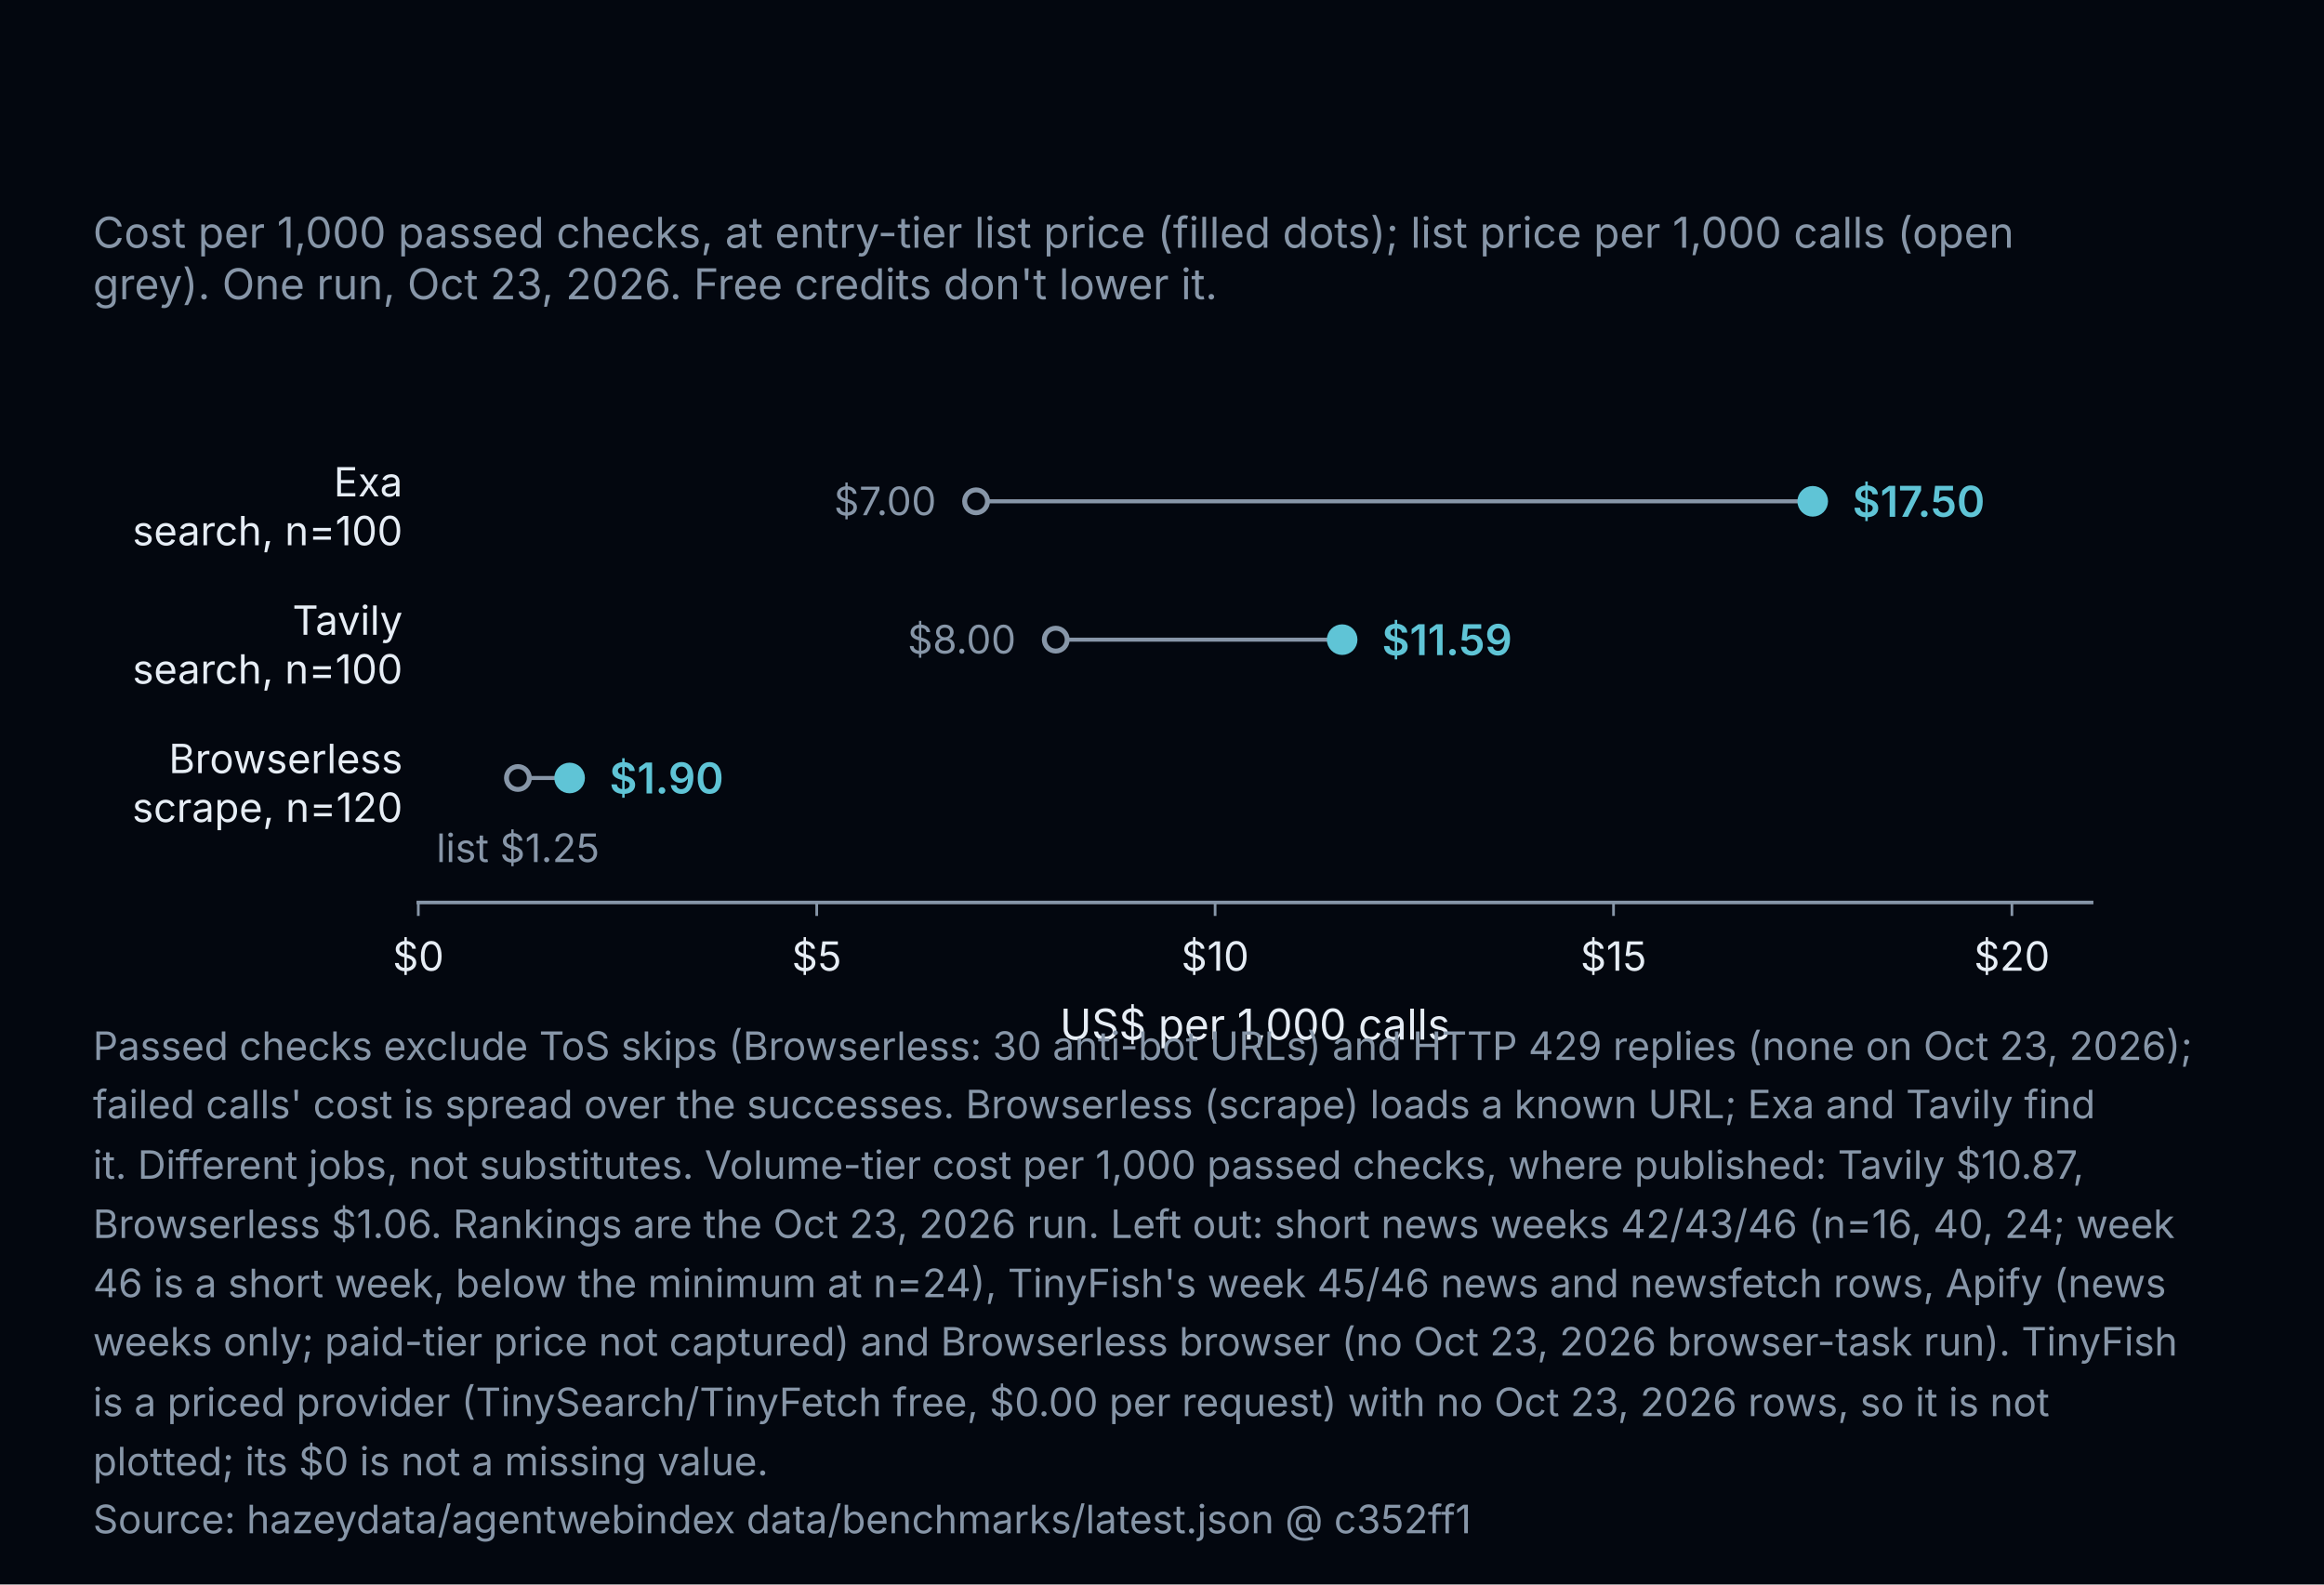
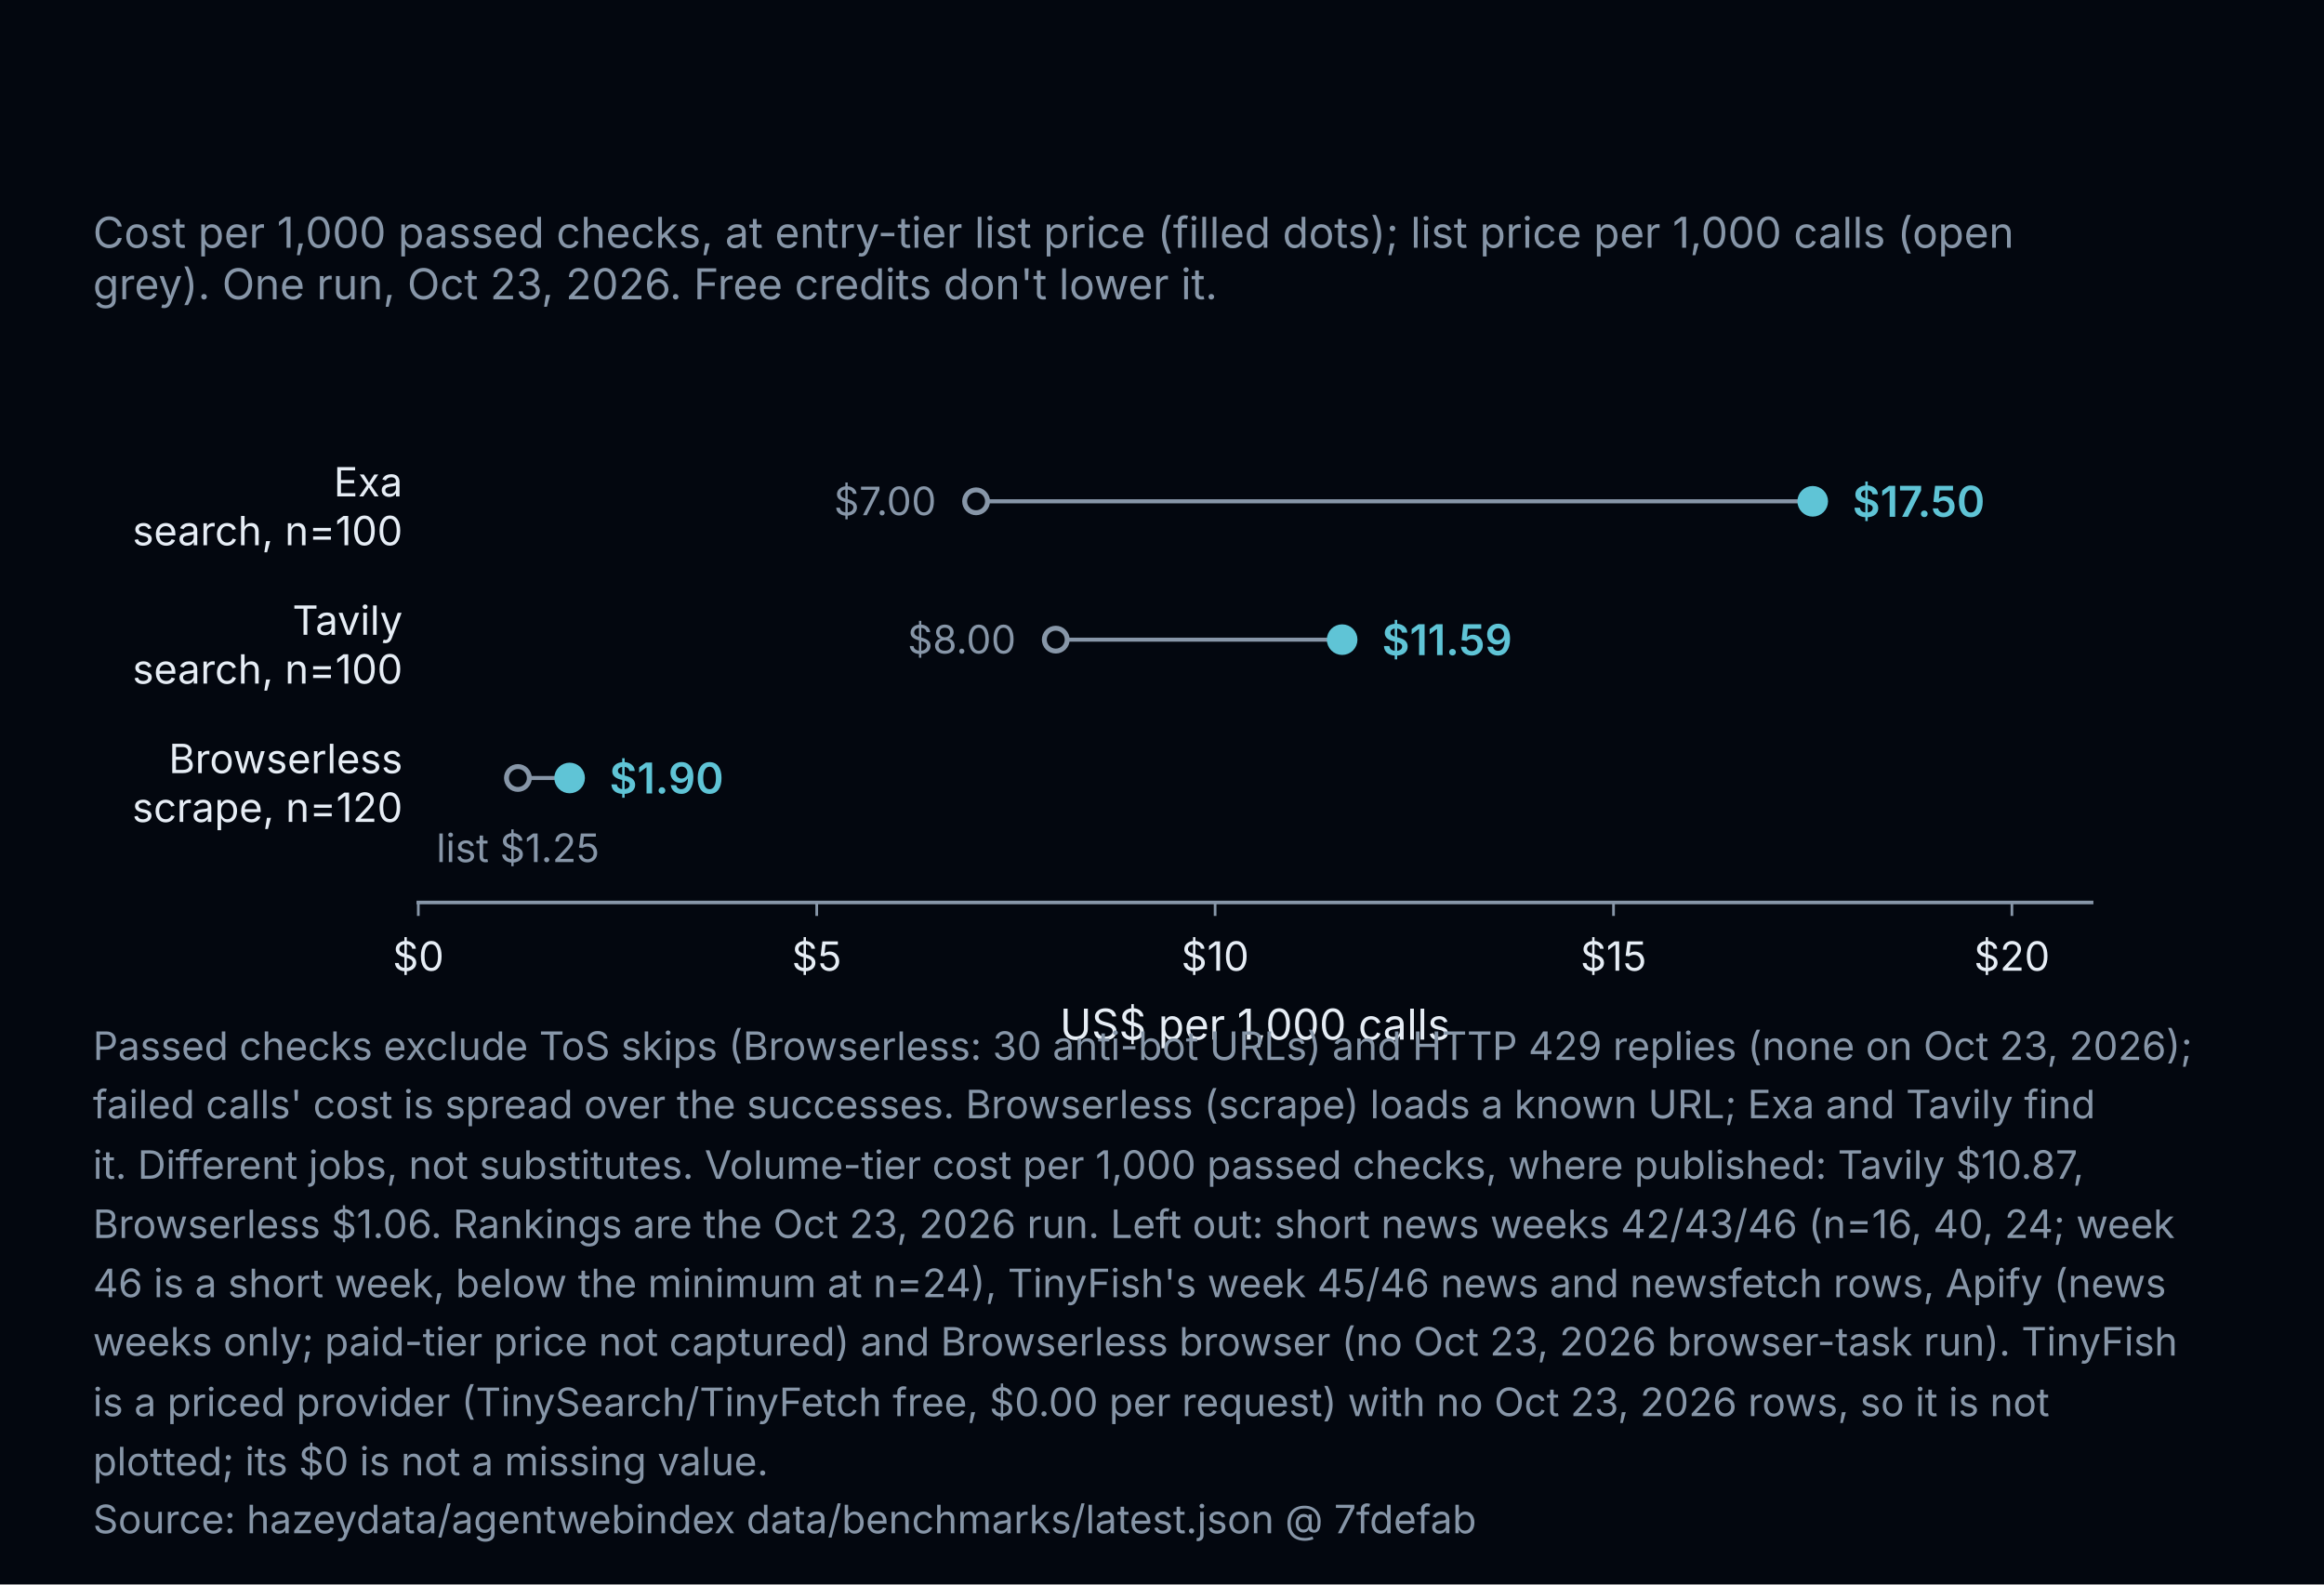
<svg xmlns="http://www.w3.org/2000/svg" xmlns:xlink="http://www.w3.org/1999/xlink" role="img" aria-label="Exa lists cheaper than Tavily ($7.00 vs $8.00 per 1,000 calls) but costs more per 1,000 passed checks ($17.50 vs $11.59)" width="518.4pt" height="353.43pt" viewBox="0 0 518.4 353.43" version="1.1">
  <defs>
    <style type="text/css">*{stroke-linejoin: round; stroke-linecap: butt}</style>
  </defs>
  <g id="figure_1">
    <g id="patch_1">
      <path d="M 0 353.43  L 518.4 353.43  L 518.4 0  L 0 0  z " style="fill: #03070f" />
    </g>
    <g id="axes_1">
      <g id="patch_2">
        <path d="M 93.312 201.308  L 466.56 201.308  L 466.56 93.308  L 93.312 93.308  z " style="fill: #03070f" />
      </g>
      <g id="matplotlib.axis_1">
        <g id="xtick_1">
          <g id="line2d_1">
            <defs>
              <path id="ma7eb08ce8d" d="M 0 0  L 0 3  " style="stroke: #8796a8; stroke-width: 0.6" />
            </defs>
            <g>
              <use xlink:href="#ma7eb08ce8d" x="93.312" y="201.308" style="fill: #8796a8; stroke: #8796a8; stroke-width: 0.6" />
            </g>
          </g>
          <g id="text_1">
            <text style="font-size: 9px; font-family: 'Inter', sans-serif; text-anchor: middle; fill: #e6edf5" x="93.312" y="216.526" transform="rotate(-0 93.312 216.5263)">$0</text>
          </g>
        </g>
        <g id="xtick_2">
          <g id="line2d_2">
            <g>
              <use xlink:href="#ma7eb08ce8d" x="182.181" y="201.308" style="fill: #8796a8; stroke: #8796a8; stroke-width: 0.6" />
            </g>
          </g>
          <g id="text_2">
            <text style="font-size: 9px; font-family: 'Inter', sans-serif; text-anchor: middle; fill: #e6edf5" x="182.181" y="216.526" transform="rotate(-0 182.1806 216.5263)">$5</text>
          </g>
        </g>
        <g id="xtick_3">
          <g id="line2d_3">
            <g>
              <use xlink:href="#ma7eb08ce8d" x="271.049" y="201.308" style="fill: #8796a8; stroke: #8796a8; stroke-width: 0.6" />
            </g>
          </g>
          <g id="text_3">
            <text style="font-size: 9px; font-family: 'Inter', sans-serif; text-anchor: middle; fill: #e6edf5" x="271.049" y="216.526" transform="rotate(-0 271.0491 216.5263)">$10</text>
          </g>
        </g>
        <g id="xtick_4">
          <g id="line2d_4">
            <g>
              <use xlink:href="#ma7eb08ce8d" x="359.918" y="201.308" style="fill: #8796a8; stroke: #8796a8; stroke-width: 0.6" />
            </g>
          </g>
          <g id="text_4">
            <text style="font-size: 9px; font-family: 'Inter', sans-serif; text-anchor: middle; fill: #e6edf5" x="359.918" y="216.526" transform="rotate(-0 359.9177 216.5263)">$15</text>
          </g>
        </g>
        <g id="xtick_5">
          <g id="line2d_5">
            <g>
              <use xlink:href="#ma7eb08ce8d" x="448.786" y="201.308" style="fill: #8796a8; stroke: #8796a8; stroke-width: 0.6" />
            </g>
          </g>
          <g id="text_5">
            <text style="font-size: 9px; font-family: 'Inter', sans-serif; text-anchor: middle; fill: #e6edf5" x="448.786" y="216.526" transform="rotate(-0 448.7863 216.5263)">$20</text>
          </g>
        </g>
        <g id="text_6">
          <text style="font-size: 9.5px; font-family: 'Inter', sans-serif; text-anchor: middle; fill: #e6edf5" x="279.936" y="231.9" transform="rotate(-0 279.936 231.9003)">US$ per 1,000 calls</text>
        </g>
      </g>
      <g id="matplotlib.axis_2">
        <g id="ytick_1">
          <g id="line2d_6" />
          <g id="text_7">
            <text style="font-size: 9px; font-family: 'Inter', sans-serif; fill: #e6edf5" transform="translate(37.63169 172.4506)">Browserless</text>
            <text style="font-size: 9px; font-family: 'Inter', sans-serif; fill: #e6edf5" transform="translate(29.49794 183.3403)">scrape, n=120</text>
          </g>
        </g>
        <g id="ytick_2">
          <g id="line2d_7" />
          <g id="text_8">
            <text style="font-size: 9px; font-family: 'Inter', sans-serif; fill: #e6edf5" transform="translate(65.22091 141.5935)">Tavily</text>
            <text style="font-size: 9px; font-family: 'Inter', sans-serif; fill: #e6edf5" transform="translate(29.55841 152.4831)">search, n=100</text>
          </g>
        </g>
        <g id="ytick_3">
          <g id="line2d_8" />
          <g id="text_9">
            <text style="font-size: 9px; font-family: 'Inter', sans-serif; fill: #e6edf5" transform="translate(74.43466 110.7363)">Exa</text>
            <text style="font-size: 9px; font-family: 'Inter', sans-serif; fill: #e6edf5" transform="translate(29.55841 121.626)">search, n=100</text>
          </g>
        </g>
      </g>
      <g id="line2d_9">
        <path d="M 217.728 111.822  L 404.352 111.822  " clip-path="url(#p9bc95ad86a)" style="fill: none; stroke: #8796a8; stroke-width: 0.9; stroke-linecap: round" />
      </g>
      <g id="line2d_10">
        <path d="M 235.502 142.679  L 299.384 142.679  " clip-path="url(#p9bc95ad86a)" style="fill: none; stroke: #8796a8; stroke-width: 0.9; stroke-linecap: round" />
      </g>
      <g id="line2d_11">
        <path d="M 115.529 173.536  L 127.06 173.536  " clip-path="url(#p9bc95ad86a)" style="fill: none; stroke: #8796a8; stroke-width: 0.9; stroke-linecap: round" />
      </g>
      <g id="patch_3">
        <path d="M 93.312 201.308  L 466.56 201.308  " style="fill: none; stroke: #8796a8; stroke-width: 0.8; stroke-linejoin: miter; stroke-linecap: square" />
      </g>
      <g id="PathCollection_1">
        <defs>
          <path id="mb340798769" d="M 0 2.55  C 0.676 2.55 1.325 2.281 1.803 1.803  C 2.281 1.325 2.55 0.676 2.55 0  C 2.55 -0.676 2.281 -1.325 1.803 -1.803  C 1.325 -2.281 0.676 -2.55 0 -2.55  C -0.676 -2.55 -1.325 -2.281 -1.803 -1.803  C -2.281 -1.325 -2.55 -0.676 -2.55 0  C -2.55 0.676 -2.281 1.325 -1.803 1.803  C -1.325 2.281 -0.676 2.55 0 2.55  z " style="stroke: #8796a8; stroke-width: 1.1" />
        </defs>
        <g clip-path="url(#p9bc95ad86a)">
          <use xlink:href="#mb340798769" x="217.728" y="111.822" style="fill: #03070f; stroke: #8796a8; stroke-width: 1.1" />
        </g>
      </g>
      <g id="text_10">
        <text style="font-weight: 600; font-size: 9.5px; font-family: 'Inter', sans-serif; text-anchor: start; fill: #5fc4d6" x="413.239" y="115.278" transform="rotate(-0 413.2389 115.2776)">$17.50</text>
      </g>
      <g id="text_11">
        <text style="font-size: 8.75px; font-family: 'Inter', sans-serif; text-anchor: end; fill: #8796a8" x="208.841" y="114.914" transform="rotate(-0 208.8411 114.9138)">$7.00</text>
      </g>
      <g id="PathCollection_2">
        <g clip-path="url(#p9bc95ad86a)">
          <use xlink:href="#mb340798769" x="235.502" y="142.679" style="fill: #03070f; stroke: #8796a8; stroke-width: 1.1" />
        </g>
      </g>
      <g id="text_12">
        <text style="font-weight: 600; font-size: 9.5px; font-family: 'Inter', sans-serif; text-anchor: start; fill: #5fc4d6" x="308.271" y="146.135" transform="rotate(-0 308.2709 146.1347)">$11.59</text>
      </g>
      <g id="text_13">
        <text style="font-size: 8.75px; font-family: 'Inter', sans-serif; text-anchor: end; fill: #8796a8" x="226.615" y="145.771" transform="rotate(-0 226.6149 145.771)">$8.00</text>
      </g>
      <g id="PathCollection_3">
        <g clip-path="url(#p9bc95ad86a)">
          <use xlink:href="#mb340798769" x="115.529" y="173.536" style="fill: #03070f; stroke: #8796a8; stroke-width: 1.1" />
        </g>
      </g>
      <g id="text_14">
        <text style="font-weight: 600; font-size: 9.5px; font-family: 'Inter', sans-serif; text-anchor: start; fill: #5fc4d6" x="135.946" y="176.992" transform="rotate(-0 135.9464 176.9919)">$1.90</text>
      </g>
      <g id="text_15">
        <text style="font-size: 8.75px; font-family: 'Inter', sans-serif; text-anchor: middle; fill: #8796a8" x="115.529" y="192.286" transform="rotate(-0 115.5291 192.2861)">list $1.25</text>
      </g>
      <g id="PathCollection_4">
        <defs>
          <path id="md2cff9933b" d="M 0 2.915  C 0.773 2.915 1.515 2.608 2.062 2.062  C 2.608 1.515 2.915 0.773 2.915 0  C 2.915 -0.773 2.608 -1.515 2.062 -2.062  C 1.515 -2.608 0.773 -2.915 0 -2.915  C -0.773 -2.915 -1.515 -2.608 -2.062 -2.062  C -2.608 -1.515 -2.915 -0.773 -2.915 0  C -2.915 0.773 -2.608 1.515 -2.062 2.062  C -1.515 2.608 -0.773 2.915 0 2.915  z " style="stroke: #5fc4d6" />
        </defs>
        <g clip-path="url(#p9bc95ad86a)">
          <use xlink:href="#md2cff9933b" x="404.352" y="111.822" style="fill: #5fc4d6; stroke: #5fc4d6" />
        </g>
      </g>
      <g id="PathCollection_5">
        <g clip-path="url(#p9bc95ad86a)">
          <use xlink:href="#md2cff9933b" x="299.384" y="142.679" style="fill: #5fc4d6; stroke: #5fc4d6" />
        </g>
      </g>
      <g id="PathCollection_6">
        <g clip-path="url(#p9bc95ad86a)">
          <use xlink:href="#md2cff9933b" x="127.06" y="173.536" style="fill: #5fc4d6; stroke: #5fc4d6" />
        </g>
      </g>
    </g>
    <g id="text_17">
      <text style="font-size: 9.5px; font-family: 'Inter', sans-serif; fill: #8796a8" transform="translate(20.736 55.26062)">Cost per 1,000 passed checks, at entry-tier list price (filled dots); list price per 1,000 calls (open</text>
      <text style="font-size: 9.5px; font-family: 'Inter', sans-serif; fill: #8796a8" transform="translate(20.736 66.75525)">grey). One run, Oct 23, 2026. Free credits don't lower it.</text>
    </g>
    <g id="text_18">
      <text style="font-size: 8.75px; font-family: 'Inter', sans-serif; fill: #8796a8" transform="translate(20.736 236.4273)">Passed checks exclude ToS skips (Browserless: 30 anti-bot URLs) and HTTP 429 replies (none on Oct 23, 2026);</text>
      <text style="font-size: 8.75px; font-family: 'Inter', sans-serif; fill: #8796a8" transform="translate(20.736 249.4432)">failed calls' cost is spread over the successes. Browserless (scrape) loads a known URL; Exa and Tavily find</text>
      <text style="font-size: 8.75px; font-family: 'Inter', sans-serif; fill: #8796a8" transform="translate(20.736 262.9485)">it. Different jobs, not substitutes. Volume-tier cost per 1,000 passed checks, where published: Tavily $10.87,</text>
      <text style="font-size: 8.75px; font-family: 'Inter', sans-serif; fill: #8796a8" transform="translate(20.736 276.1483)">Browserless $1.06. Rankings are the Oct 23, 2026 run. Left out: short news weeks 42/43/46 (n=16, 40, 24; week</text>
      <text style="font-size: 8.75px; font-family: 'Inter', sans-serif; fill: #8796a8" transform="translate(20.736 289.346)">46 is a short week, below the minimum at n=24), TinyFish's week 45/46 news and newsfetch rows, Apify (news</text>
      <text style="font-size: 8.75px; font-family: 'Inter', sans-serif; fill: #8796a8" transform="translate(20.736 302.379)">weeks only; paid-tier price not captured) and Browserless browser (no Oct 23, 2026 browser-task run). TinyFish</text>
      <text style="font-size: 8.75px; font-family: 'Inter', sans-serif; fill: #8796a8" transform="translate(20.736 315.8843)">is a priced provider (TinySearch/TinyFetch free, $0.00 per request) with no Oct 23, 2026 rows, so it is not</text>
      <text style="font-size: 8.75px; font-family: 'Inter', sans-serif; fill: #8796a8" transform="translate(20.736 329.0841)">plotted; its $0 is not a missing value.</text>
-       <text style="font-size: 8.75px; font-family: 'Inter', sans-serif; fill: #8796a8" transform="translate(20.736 342.0015)">Source: hazeydata/agentwebindex data/benchmarks/latest.json @ c352ff1</text>
+       <text style="font-size: 8.75px; font-family: 'Inter', sans-serif; fill: #8796a8" transform="translate(20.736 342.0015)">Source: hazeydata/agentwebindex data/benchmarks/latest.json @ 7fdefab</text>
    </g>
  </g>
  <defs>
    <clipPath id="p9bc95ad86a">
      <rect x="93.312" y="93.308" width="373.248" height="108" />
    </clipPath>
  </defs>
</svg>
